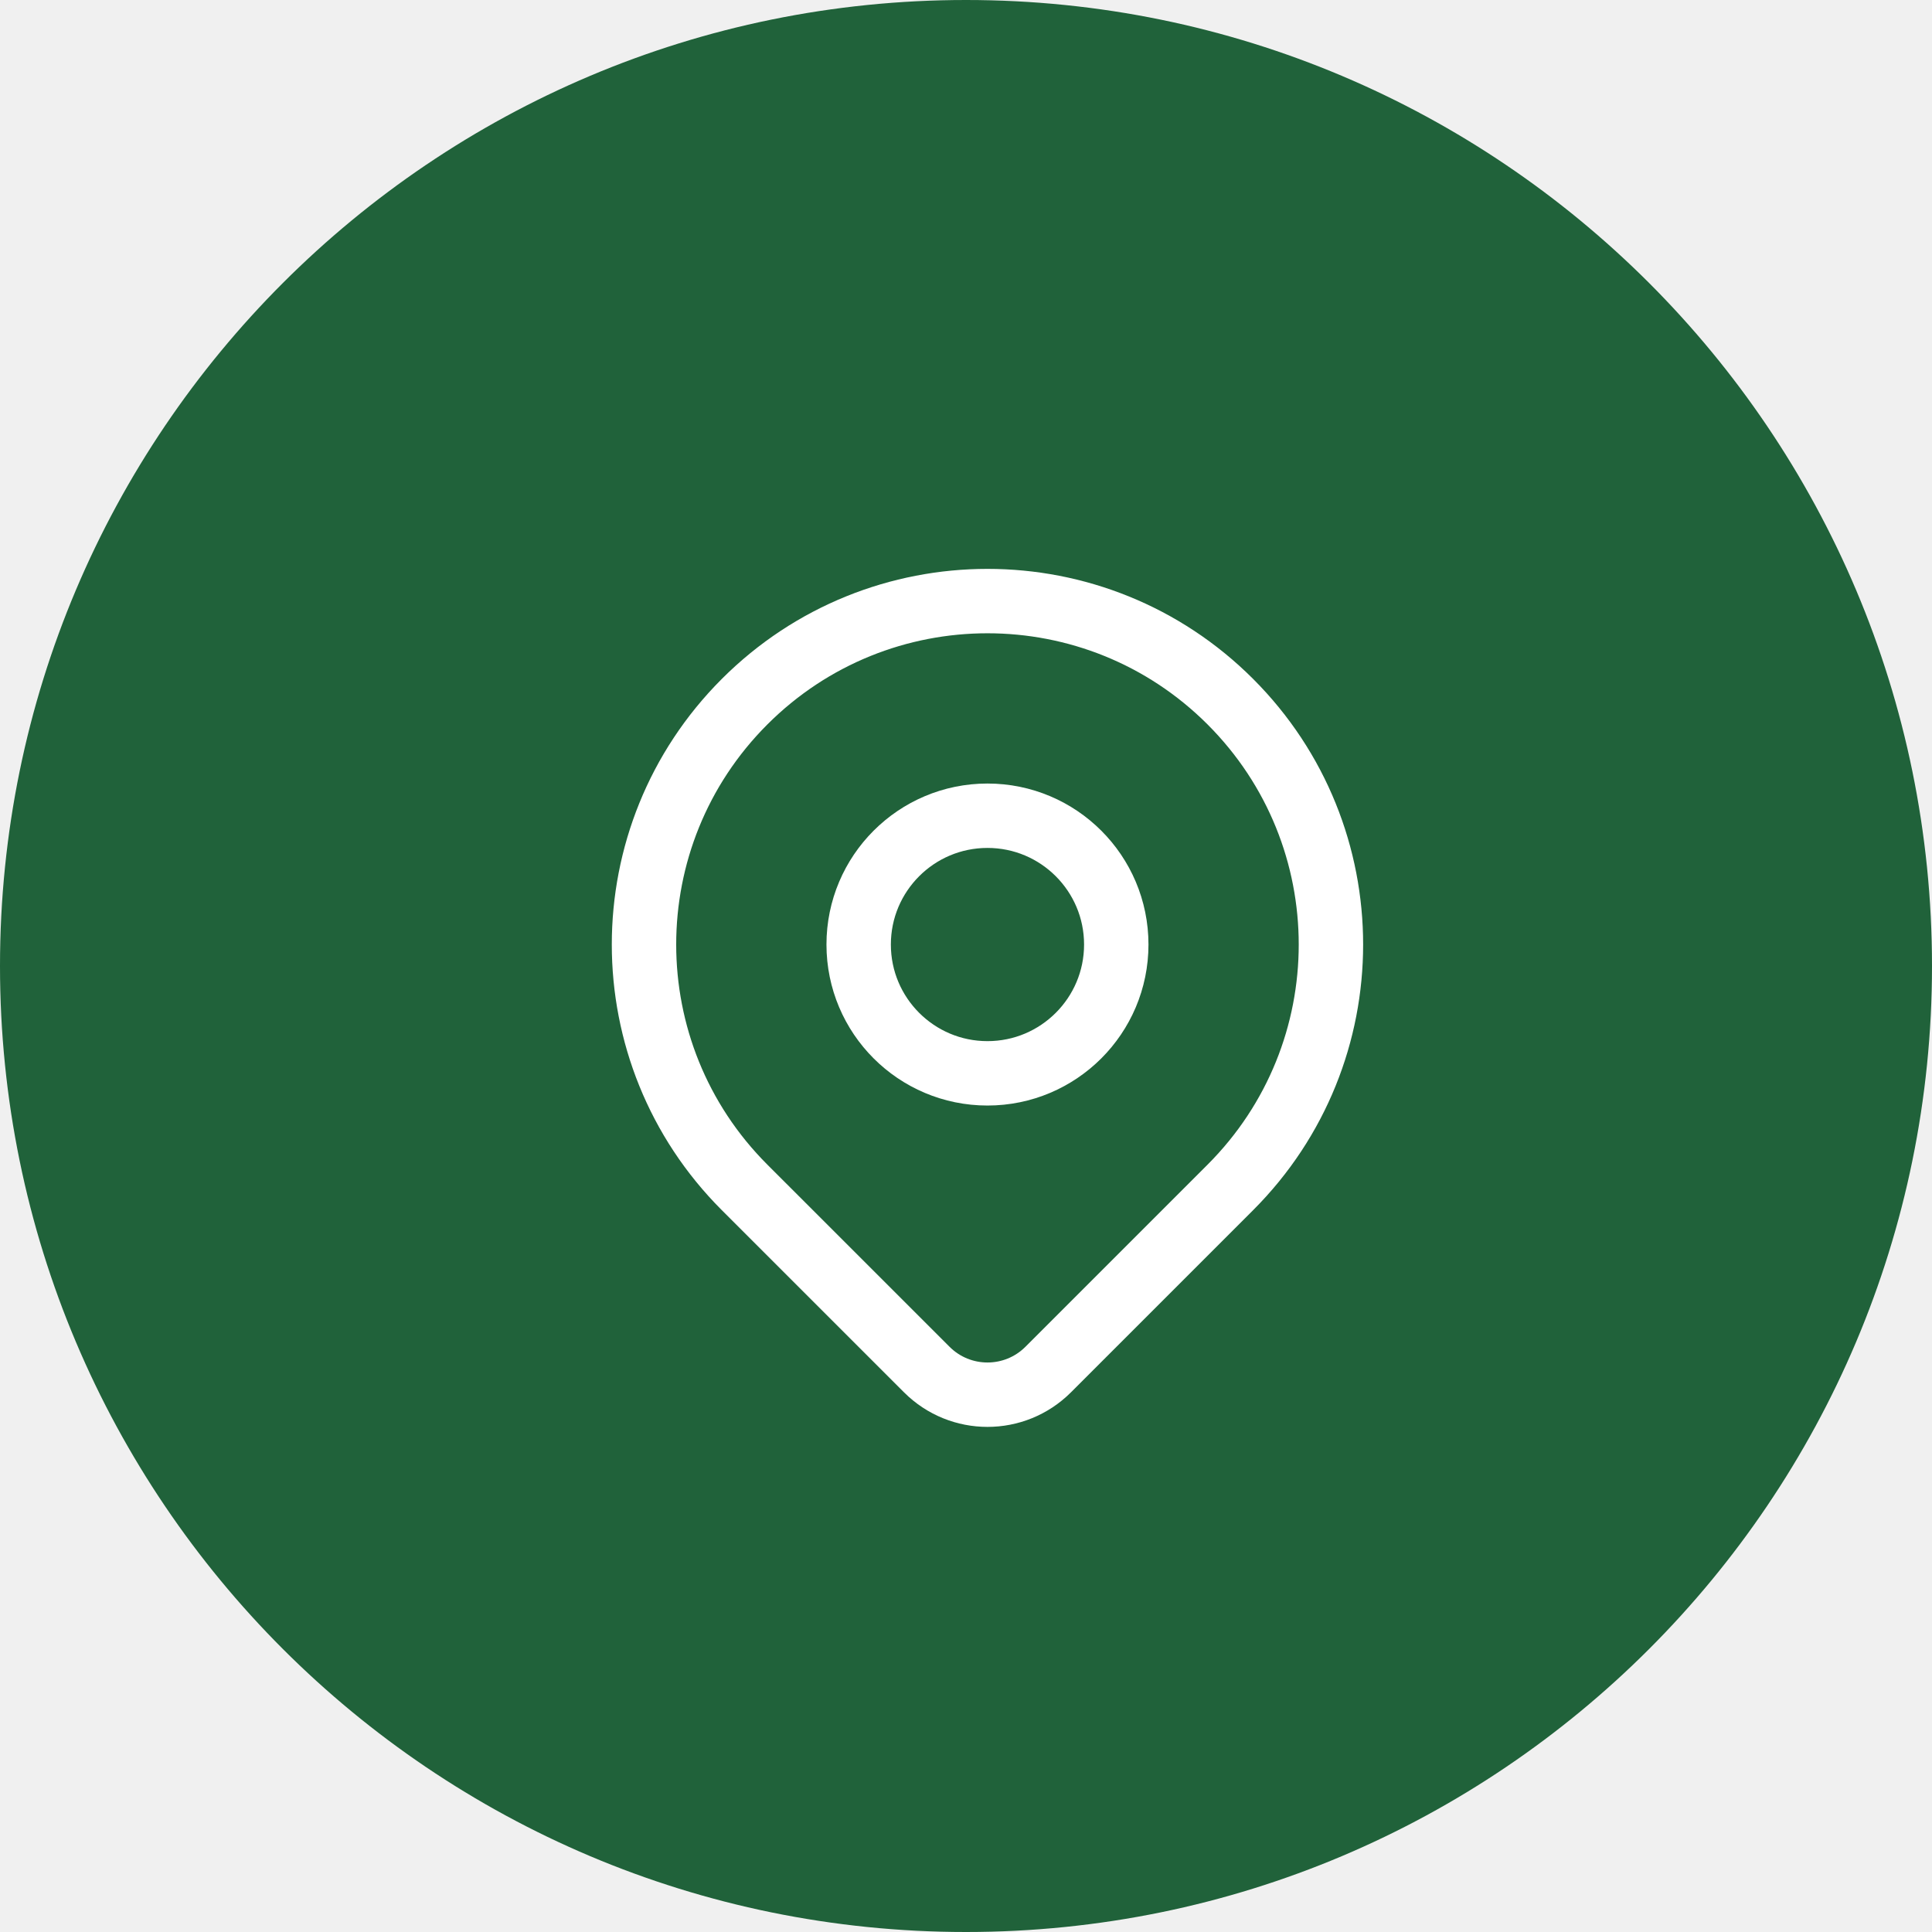
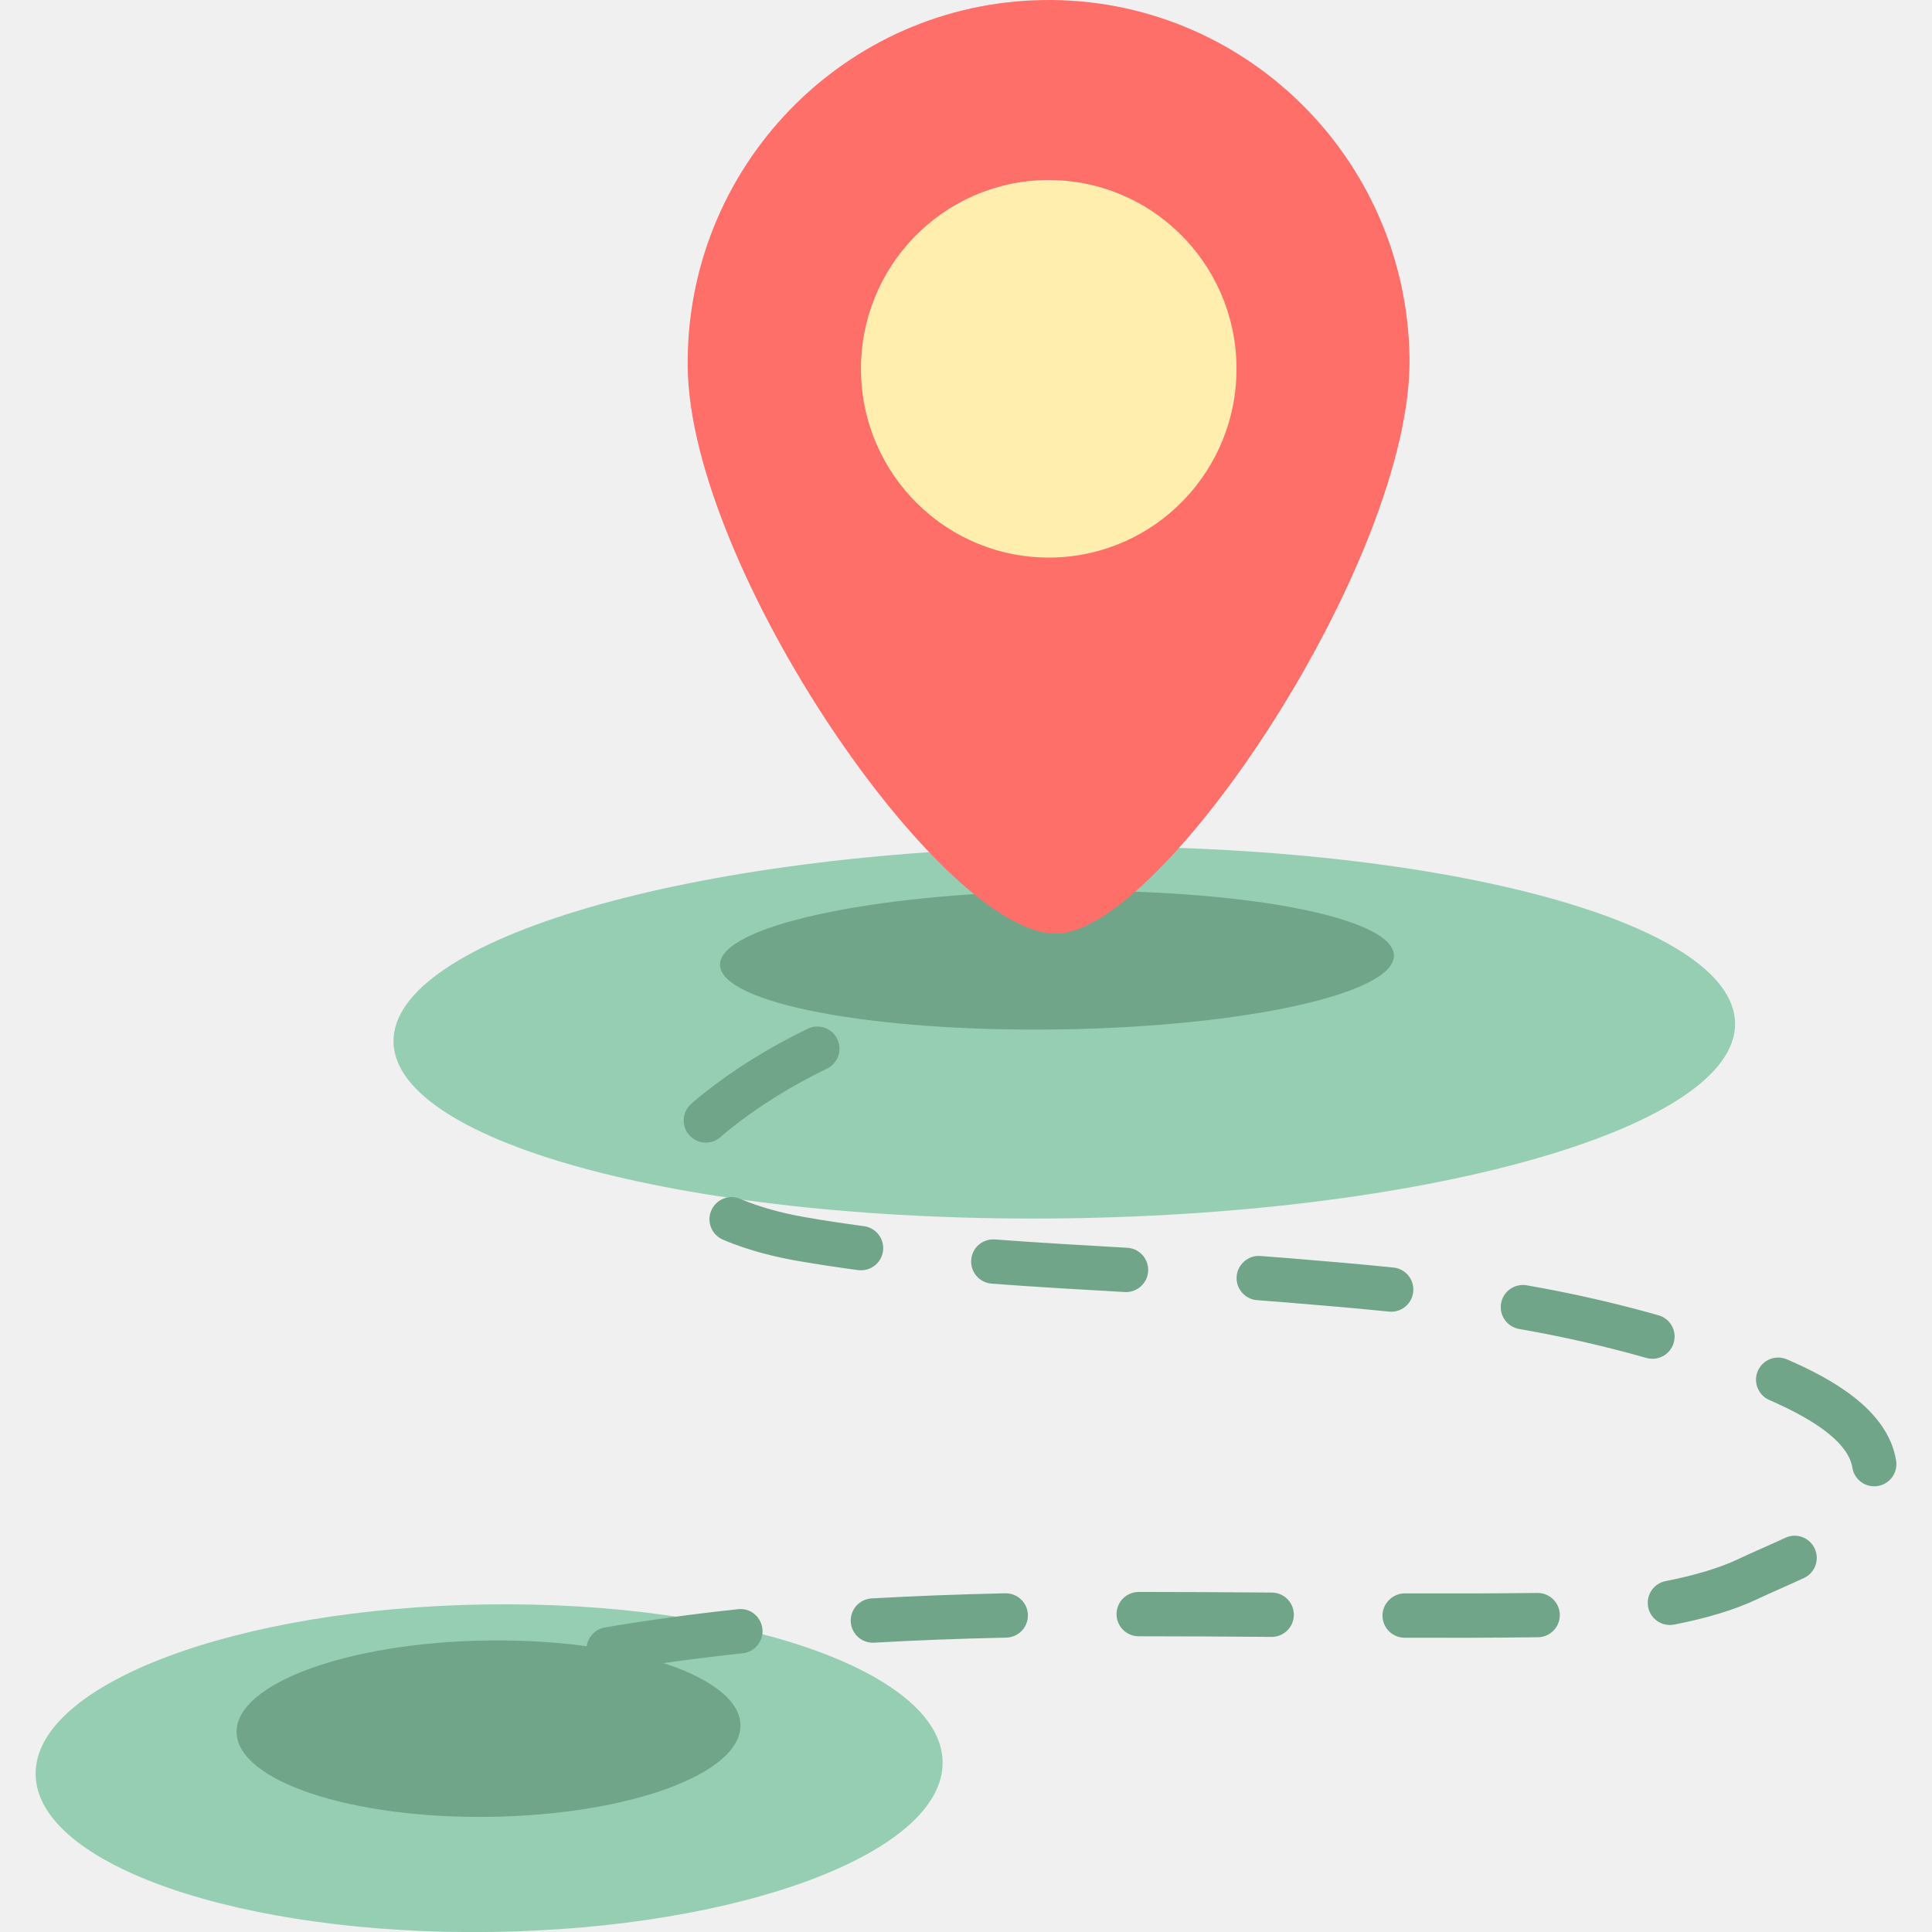
- <svg xmlns="http://www.w3.org/2000/svg" width="45" height="45" viewBox="0 0 45 45">
-   <g id="location_icon" transform="translate(-140 -5987)">
-     <circle id="round_bg" cx="22.5" cy="22.5" r="22.5" transform="translate(140 5987)" fill="#20623a" />
-     <g id="location_icon-2" data-name="location_icon" transform="translate(151 5998)">
-       <path id="Path_112" data-name="Path 112" d="M0,0H24V24H0Z" fill="none" />
-       <path id="Path_113" data-name="Path 113" d="M9,11a3,3,0,1,0,3-3,3,3,0,0,0-3,3" fill="none" stroke="#fff" stroke-linecap="round" stroke-linejoin="round" stroke-width="1.5" />
-       <path id="Path_114" data-name="Path 114" d="M17.657,16.657,13.414,20.9a2,2,0,0,1-2.827,0L6.343,16.657a8,8,0,1,1,11.314,0Z" fill="none" stroke="#fff" stroke-linecap="round" stroke-linejoin="round" stroke-width="1.5" />
+ <svg xmlns="http://www.w3.org/2000/svg" version="1.1" id="ecommerce_1_" x="0px" y="0px" viewBox="0 0 115 115" style="enable-background:new 0 0 115 115;" xml:space="preserve">
+   <style type="text/css">
+ 	.st0{fill:#FFEEAD;}
+ 	.st1{fill:#C9B77D;}
+ 	.st2{fill:#99734A;}
+ 	.st3{fill:#FF6F69;}
+ 	.st4{fill:#96CEB4;}
+ 	.st5{fill:none;}
+ 	.st6{fill:#AA9865;}
+ 	.st7{fill:#71A58A;}
+ 	.st8{fill:#FFCC5C;}
+ 	.st9{fill:#825E3B;}
+ 	.st10{fill:#639376;}
+ 	.st11{fill:#E05858;}
+ 	.st12{fill:#C1821E;}
+ 	.st13{fill:#D6A041;}
+ 	.st14{fill:#B28559;}
+ 	.st15{fill:#BF4343;}
+ 	.st16{fill:#D3C089;}
+ 	.st17{fill:#7C5C3C;}
+ 	.st18{fill:#FDCC5C;}
+ 	.st19{fill:#FFFFFF;}
+ </style>
+   <g id="location_1_">
+     <g>
+       <g>
+         <ellipse transform="matrix(-0.0139 -0.9999 0.9999 -0.0139 -75.7158 135.8223)" class="st4" cx="29.113" cy="105.245" rx="9.749" ry="26.996" />
+       </g>
+     </g>
+     <g>
+       <g>
+         <ellipse transform="matrix(-0.014 -0.9999 0.9999 -0.014 -73.406 133.4144)" class="st7" cx="29.08" cy="102.902" rx="5.249" ry="14.998" />
+       </g>
+     </g>
+     <g>
+       <g>
+         <g>
+           <ellipse transform="matrix(-0.0139 -0.9999 0.9999 -0.0139 2.7817 125.6561)" class="st4" cx="63.349" cy="61.456" rx="11.061" ry="39.932" />
+         </g>
+       </g>
+       <g>
+         <g>
+           <ellipse transform="matrix(-0.0139 -0.9999 0.9999 -0.0139 6.6464 120.8548)" class="st7" cx="62.914" cy="57.15" rx="4.124" ry="20.06" />
+         </g>
+       </g>
+       <g>
+         <g>
+           <g>
+             <path class="st3" d="M62.116,0.002C50.252,0.168,40.768,9.97,40.935,21.897c0.166,11.927,15.153,33.77,21.957,33.674       c6.336-0.088,21.175-22.347,21.009-34.274C83.734,9.371,73.981-0.163,62.116,0.002z" />
+           </g>
+         </g>
+         <g>
+           <g>
+             <ellipse transform="matrix(-0.0139 -0.9999 0.9999 -0.0139 41.3431 84.675)" class="st0" cx="62.423" cy="21.952" rx="11.236" ry="11.177" />
+           </g>
+         </g>
+       </g>
+     </g>
+     <g>
+       <g>
+         <g>
+           <g>
+             <path class="st7" d="M42.032,68.013c0.308-0.004,0.614-0.115,0.861-0.336c0.188-0.168,0.385-0.331,0.582-0.488       c1.681-1.341,3.616-2.547,5.752-3.581c0.655-0.318,0.929-1.107,0.612-1.762c-0.318-0.655-1.103-0.93-1.763-0.612       c-2.31,1.12-4.412,2.43-6.247,3.894c-0.236,0.189-0.47,0.383-0.694,0.584c-0.543,0.486-0.59,1.32-0.103,1.863       C41.296,67.87,41.664,68.018,42.032,68.013z M56.095,61.037c0.103-0.001,0.207-0.014,0.311-0.042       c2.469-0.635,5.014-1.047,7.568-1.224c0.726-0.051,1.275-0.681,1.224-1.407c-0.051-0.727-0.645-1.273-1.407-1.225       c-2.712,0.189-5.418,0.626-8.041,1.301c-0.706,0.181-1.13,0.9-0.949,1.606C54.954,60.648,55.501,61.045,56.095,61.037z        M28.166,98.497c-1.916,0.472-3.829,1.003-5.687,1.58c-0.695,0.216-1.084,0.954-0.869,1.65       c0.177,0.572,0.708,0.937,1.278,0.929c0.122-0.002,0.248-0.022,0.373-0.06c1.808-0.561,3.67-1.078,5.535-1.538       c0.708-0.174,1.139-0.889,0.966-1.596C29.588,98.754,28.875,98.327,28.166,98.497z M106.369,80.915       c-0.669-0.29-1.444,0.018-1.735,0.684c-0.291,0.668,0.015,1.445,0.684,1.736c3.062,1.331,4.725,2.686,4.942,4.028       c0.106,0.654,0.675,1.117,1.319,1.108c0.064-0.001,0.129-0.006,0.194-0.017c0.719-0.116,1.208-0.794,1.091-1.513       C112.364,83.853,108.917,82.023,106.369,80.915z M57.81,74.992c-0.056,0.726,0.489,1.359,1.215,1.415       c2.634,0.2,5.278,0.35,7.926,0.5c0.032,0.002,0.063,0.002,0.094,0.002c0.687-0.01,1.258-0.549,1.297-1.245       c0.041-0.728-0.515-1.351-1.242-1.392c-2.629-0.148-5.258-0.298-7.874-0.496C58.477,73.728,57.865,74.265,57.81,74.992z        M74.83,77.391c0.582,0.043,1.162,0.088,1.743,0.135c2.164,0.177,4.179,0.35,6.103,0.546c0.052,0.006,0.103,0.008,0.153,0.007       c0.661-0.009,1.225-0.513,1.292-1.185c0.074-0.725-0.453-1.372-1.178-1.446c-1.939-0.198-3.972-0.372-6.155-0.551       c-0.588-0.048-1.176-0.094-1.766-0.136c-0.704-0.061-1.36,0.493-1.412,1.219C73.557,76.706,74.103,77.338,74.83,77.391z        M43.93,95.786c-2.73,0.291-5.394,0.656-7.923,1.086c-0.717,0.122-1.201,0.804-1.079,1.522c0.111,0.65,0.679,1.107,1.318,1.098       c0.067-0.001,0.135-0.007,0.205-0.018c2.473-0.421,5.084-0.779,7.758-1.064c0.724-0.077,1.25-0.727,1.173-1.452       C45.302,96.234,44.662,95.699,43.93,95.786z M91.51,94.818c-2.655,0.032-5.286,0.036-7.895,0.027       c-0.701-0.005-1.321,0.586-1.324,1.315c-0.003,0.729,0.587,1.321,1.315,1.324c2.625,0.008,5.268,0.005,7.936-0.028       c0.001,0,0.003,0,0.003,0c0.728-0.01,1.31-0.607,1.301-1.335C92.836,95.393,92.239,94.809,91.51,94.818z M99.629,79.919       c0.199-0.701-0.209-1.431-0.91-1.629c-2.59-0.732-5.155-1.316-7.843-1.784c-0.713-0.124-1.402,0.356-1.526,1.073       c-0.125,0.718,0.355,1.401,1.073,1.526c2.599,0.453,5.078,1.017,7.579,1.725c0.125,0.036,0.253,0.052,0.377,0.05       C98.948,80.872,99.467,80.494,99.629,79.919z M106.267,91.536c-0.443,0.206-0.891,0.405-1.335,0.602       c-0.517,0.23-1.027,0.456-1.511,0.686c-1.064,0.503-2.542,0.949-4.274,1.288c-0.716,0.139-1.181,0.833-1.043,1.548       c0.125,0.636,0.686,1.075,1.312,1.066c0.077-0.001,0.157-0.009,0.235-0.024c1.974-0.386,3.621-0.887,4.897-1.492       c0.466-0.22,0.956-0.438,1.454-0.659c0.457-0.204,0.921-0.41,1.376-0.622c0.661-0.307,0.947-1.092,0.639-1.753       C107.712,91.514,106.926,91.226,106.267,91.536z M59.848,94.839c-0.004,0-0.006,0-0.01,0c-2.849,0.063-5.452,0.162-7.956,0.305       c-0.727,0.041-1.283,0.665-1.242,1.392c0.041,0.708,0.632,1.254,1.334,1.244c0.019,0,0.039-0.001,0.058-0.002       c2.473-0.141,5.045-0.239,7.863-0.301c0.729-0.016,1.307-0.619,1.29-1.348C61.169,95.405,60.572,94.829,59.848,94.839z        M51.272,75.612c0.644-0.009,1.2-0.488,1.288-1.145c0.096-0.722-0.411-1.386-1.134-1.481c-1.172-0.156-2.338-0.333-3.5-0.533       c-1.43-0.248-2.798-0.634-3.855-1.089c-0.674-0.29-1.445,0.022-1.734,0.69c-0.288,0.669,0.021,1.445,0.69,1.733       c1.59,0.685,3.298,1.067,4.448,1.266c1.195,0.207,2.397,0.388,3.602,0.549C51.143,75.609,51.209,75.612,51.272,75.612z        M75.706,94.795c-2.661-0.02-5.301-0.037-7.926-0.036c-0.006,0-0.013,0-0.018,0c-0.72,0.01-1.301,0.597-1.301,1.32       c0,0.729,0.592,1.32,1.32,1.319c2.617-0.001,5.252,0.016,7.905,0.037c0.009,0,0.019,0,0.028,0       c0.716-0.01,1.296-0.59,1.301-1.309C77.021,95.395,76.434,94.801,75.706,94.795z" />
+           </g>
+         </g>
+       </g>
    </g>
  </g>
</svg>
